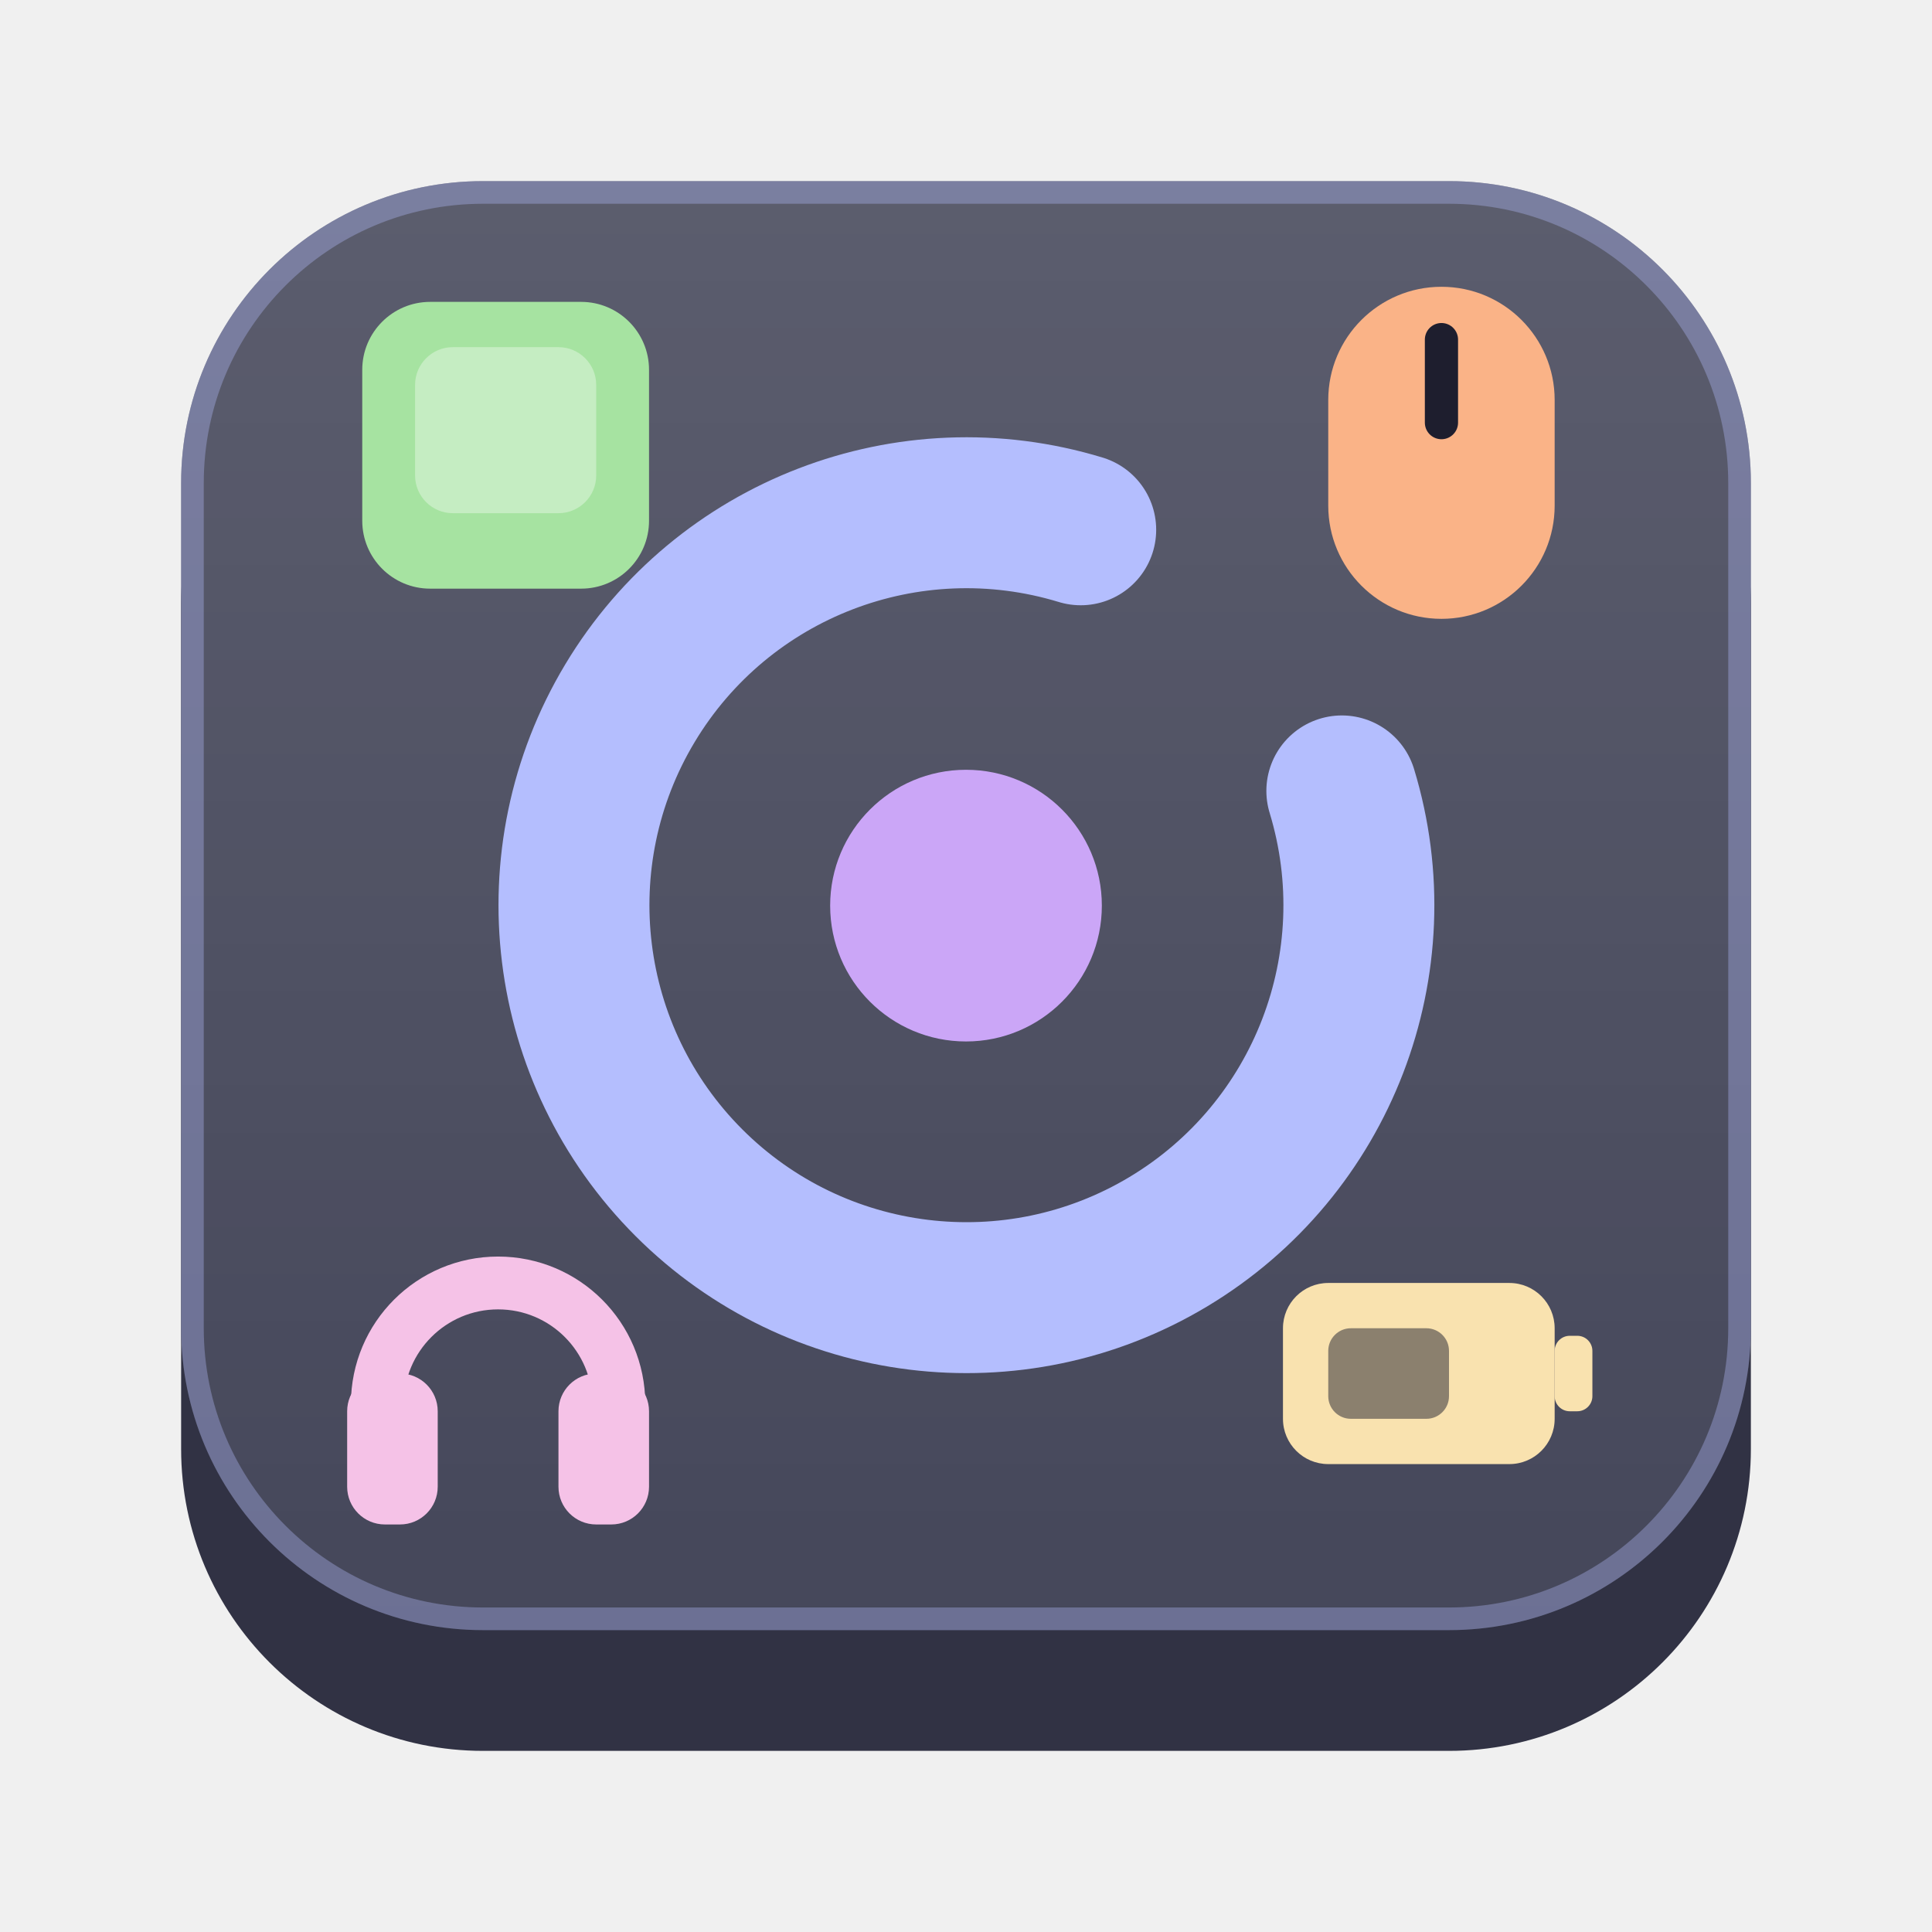
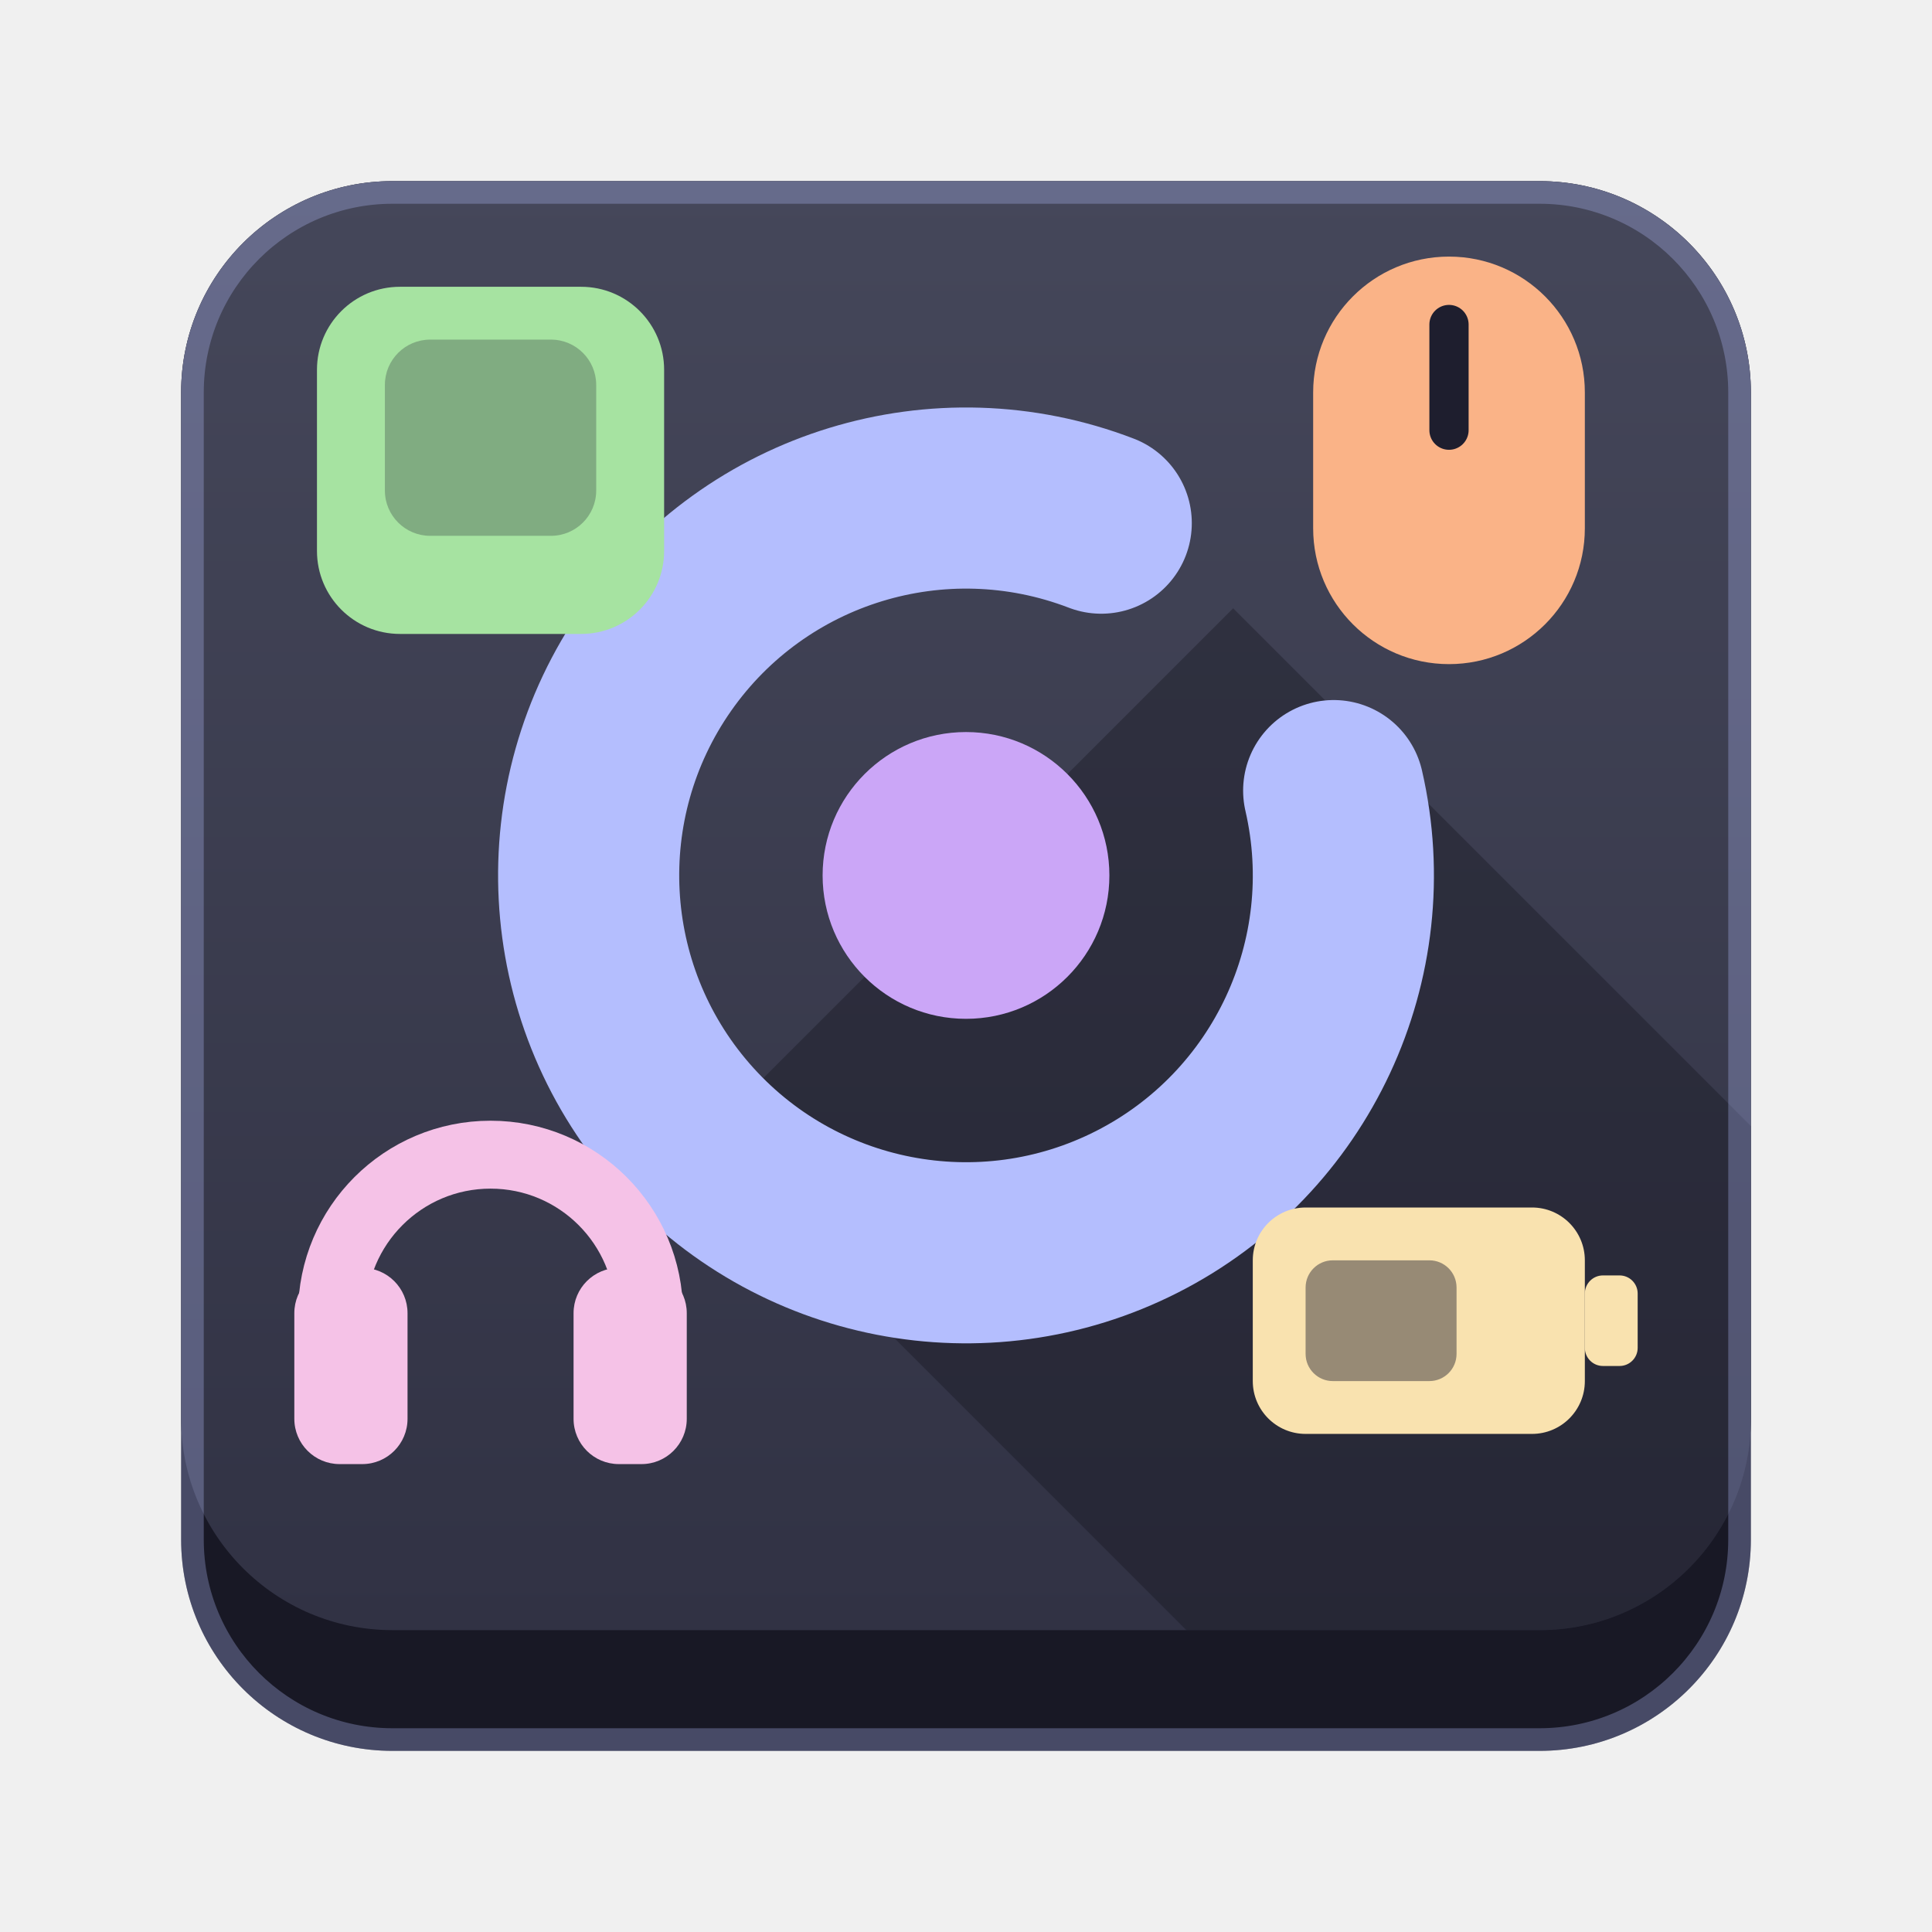
<svg xmlns="http://www.w3.org/2000/svg" width="128" height="128" viewBox="0 0 128 128">
  <defs>
-     <linearGradient id="shine" x1="0" y1="0" x2="0" y2="1">
-       <stop offset="0" stop-color="#ffffff" stop-opacity="0.12" />
-       <stop offset="1" stop-color="#ffffff" stop-opacity="0" />
+     <linearGradient id="face" x1="0" y1="0" x2="0" y2="1">
+       <stop offset="0" stop-color="#45475a" />
+       <stop offset="1" stop-color="#313244" />
    </linearGradient>
+     <clipPath id="clip">
+       <rect x="12" y="12" width="104" height="96" rx="14" />
+     </clipPath>
  </defs>
-   <rect x="12" y="20" width="104" height="96" rx="20" fill="#313244" />
-   <rect x="12" y="12" width="104" height="96" rx="20" fill="#45475a" />
-   <rect x="12" y="12" width="104" height="96" rx="20" fill="url(#shine)" />
-   <rect x="12.75" y="12.75" width="102.5" height="94.5" rx="19.25" fill="none" stroke="#b4befe" stroke-opacity="0.35" stroke-width="1.5" />
-   <path d="M 88.9 52.4 A 26 26 0 1 1 71.6 35.1" fill="none" stroke="#b4befe" stroke-width="10" stroke-linecap="round" />
-   <circle cx="64" cy="60" r="9" fill="#cba6f7" />
-   <rect x="88" y="19" width="15" height="22" rx="7.5" fill="#fab387" />
-   <line x1="95.5" y1="22.5" x2="95.5" y2="28" stroke="#1e1e2e" stroke-width="2.2" stroke-linecap="round" />
-   <rect x="24" y="20" width="19" height="19" rx="4.5" fill="#a6e3a1" />
-   <rect x="27.5" y="23" width="12" height="11" rx="2.5" fill="#ffffff" opacity="0.35" />
-   <path d="M 25 93 a 8 8 0 0 1 16 0" fill="none" stroke="#f5c2e7" stroke-width="3.5" stroke-linecap="round" />
-   <rect x="23" y="91" width="6" height="10" rx="2.5" fill="#f5c2e7" />
-   <rect x="37" y="91" width="6" height="10" rx="2.5" fill="#f5c2e7" />
-   <rect x="85" y="85" width="18" height="12" rx="3" fill="#f9e2af" />
-   <rect x="103" y="88.5" width="2.5" height="5" rx="1" fill="#f9e2af" />
-   <rect x="88" y="88" width="8" height="6" rx="1.5" fill="#1e1e2e" opacity="0.5" />
+   <rect x="12" y="12" width="104" height="104" rx="14" fill="#181825" />
+   <rect x="12" y="12" width="104" height="96" rx="14" fill="url(#face)" />
+   <path d="M 81.7 40.3 L 181.7 140.3 L 146.3 175.7 L 46.3 75.7 Z" fill="#11111b" opacity="0.35" clip-path="url(#clip)" />
+   <rect x="12.75" y="12.75" width="102.5" height="102.5" rx="13.25" fill="none" stroke="#b4befe" stroke-opacity="0.3" stroke-width="1.5" />
+   <path d="M 88.36 52.38 A 25 25 0 1 1 72.96 34.66" fill="none" stroke="#b4befe" stroke-width="12" stroke-linecap="round" />
+   <circle cx="64" cy="58" r="9.5" fill="#cba6f7" />
+   <rect x="87" y="17" width="18" height="27" rx="9" fill="#fab387" />
+   <line x1="96" y1="21.5" x2="96" y2="28.5" stroke="#1e1e2e" stroke-width="2.6" stroke-linecap="round" />
+   <rect x="21" y="19" width="23" height="23" rx="5.5" fill="#a6e3a1" />
+   <rect x="25.5" y="22.5" width="14" height="13" rx="3" fill="#1e1e2e" opacity="0.28" />
+   <path d="M 22 87 a 10.5 10.5 0 0 1 21 0" fill="none" stroke="#f5c2e7" stroke-width="4.5" stroke-linecap="round" />
+   <rect x="19.5" y="84" width="7.5" height="13" rx="3" fill="#f5c2e7" />
+   <rect x="38" y="84" width="7.5" height="13" rx="3" fill="#f5c2e7" />
+   <rect x="83" y="80" width="22" height="15" rx="3.5" fill="#f9e2af" />
+   <rect x="105" y="84.5" width="3.5" height="6" rx="1.2" fill="#f9e2af" />
+   <rect x="86.5" y="83.5" width="10" height="8" rx="1.8" fill="#1e1e2e" opacity="0.45" />
</svg>
